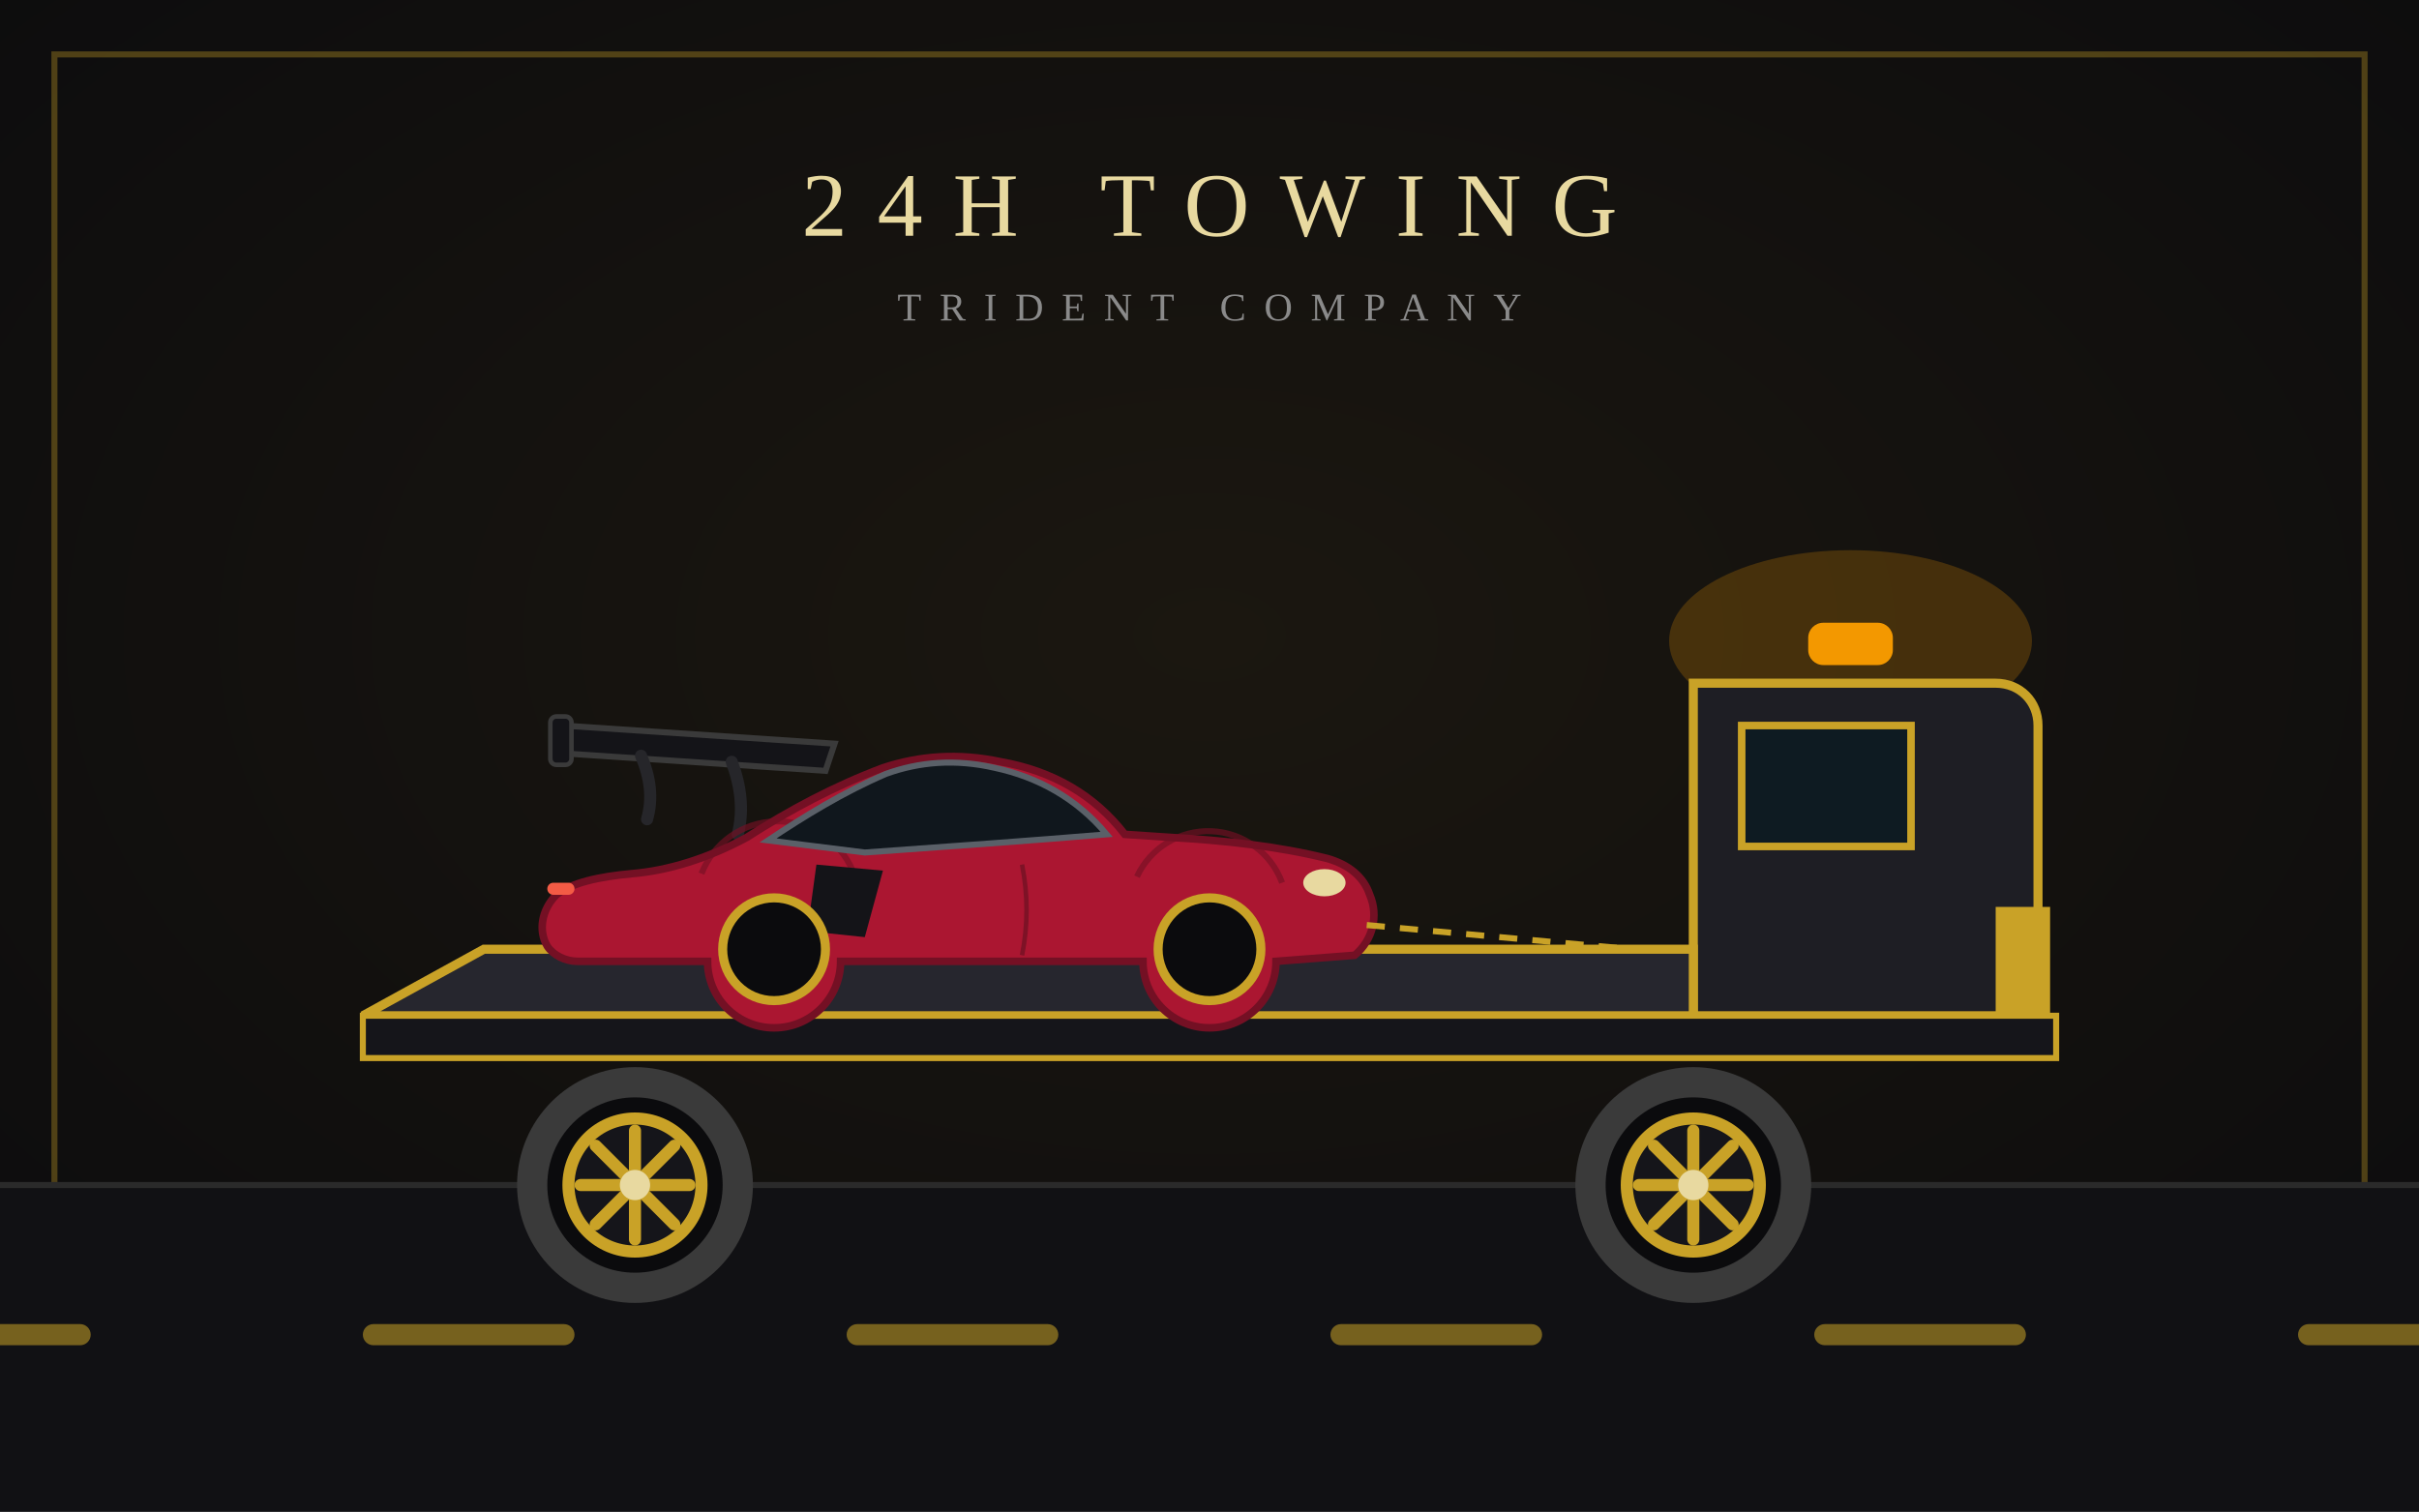
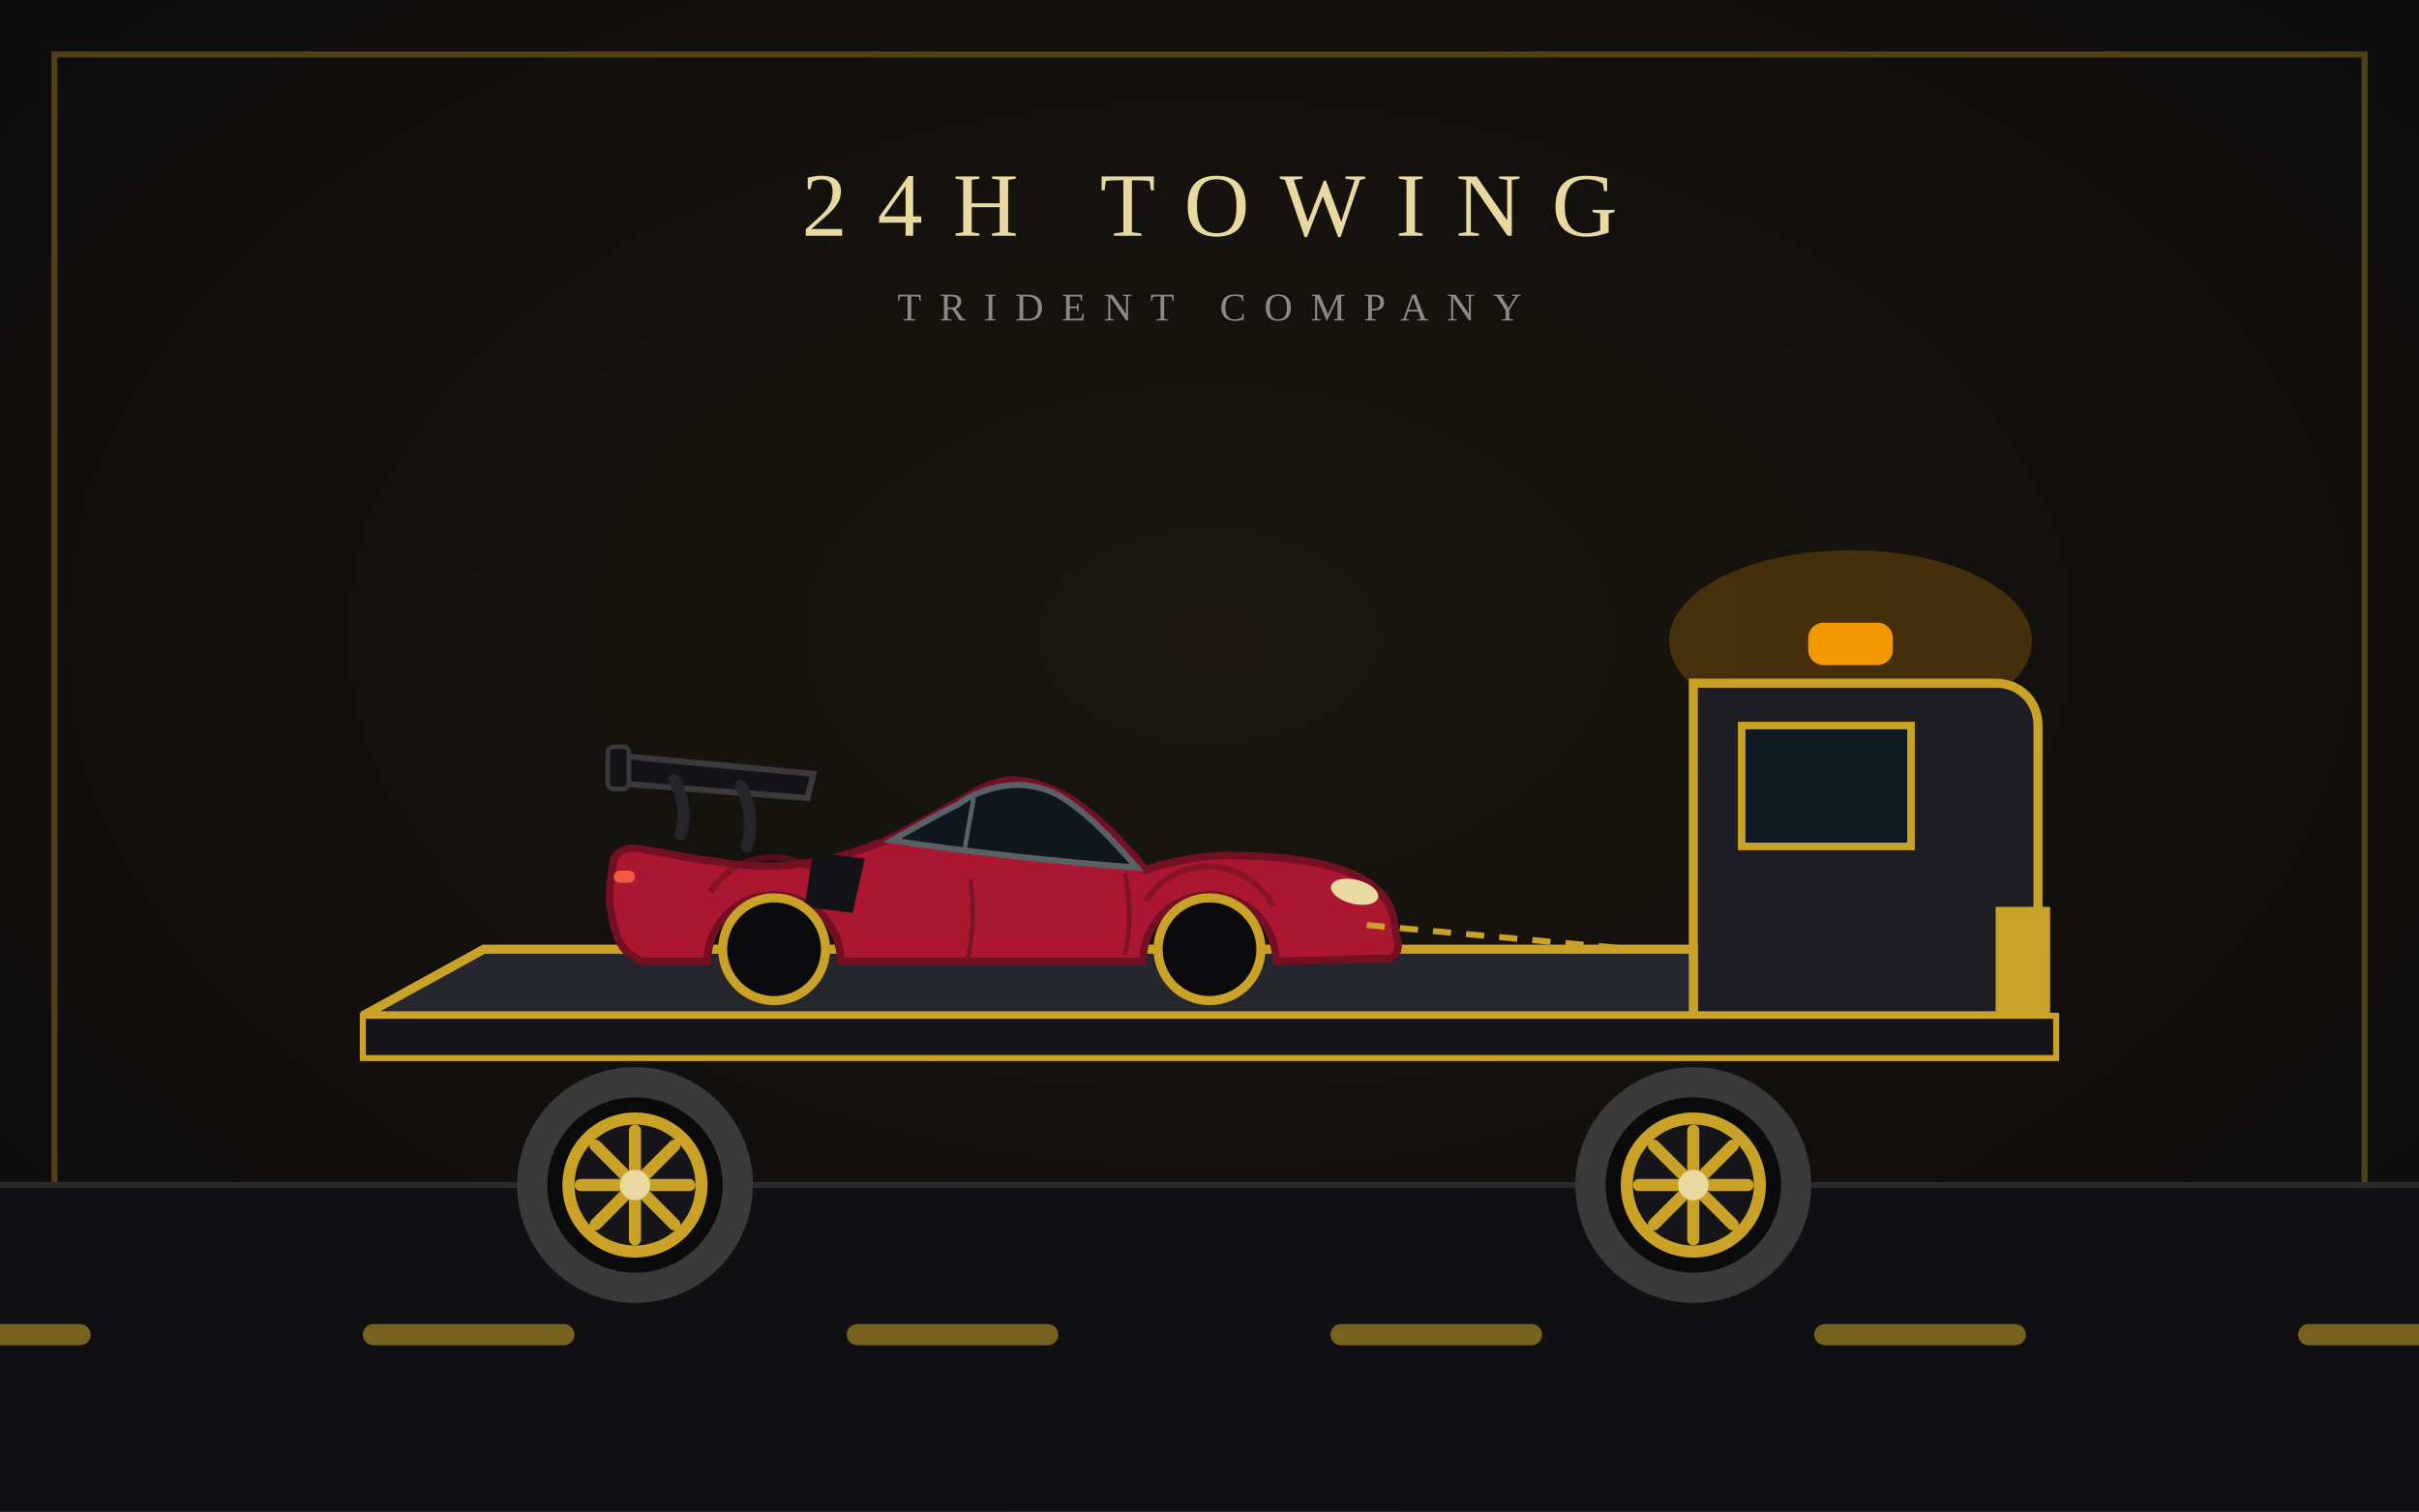
<svg xmlns="http://www.w3.org/2000/svg" viewBox="0 0 800 500" font-family="Georgia, 'Times New Roman', serif">
  <style>
    .wheel{animation:spin .8s linear infinite;transform-box:fill-box;transform-origin:center}
    @keyframes spin{to{transform:rotate(360deg)}}
    .dashes{animation:dash 1.1s linear infinite}
    @keyframes dash{to{transform:translateX(-160px)}}
    .streak{animation:streak 1.6s linear infinite;opacity:0}
    .streak.s2{animation-delay:.5s}
    .streak.s3{animation-delay:1s}
    @keyframes streak{0%{transform:translateX(260px);opacity:0}15%{opacity:.85}85%{opacity:.85}100%{transform:translateX(-560px);opacity:0}}
    .beacon{animation:blink .7s steps(2,jump-none) infinite}
    @keyframes blink{50%{opacity:.15}}
    .glow{animation:glowp .7s steps(2,jump-none) infinite}
    @keyframes glowp{50%{opacity:0}}
    .bob{animation:bob 1.4s ease-in-out infinite}
    @keyframes bob{50%{transform:translateY(2.5px)}}
    @media (prefers-reduced-motion:reduce){*{animation:none!important}}
  </style>
  <rect width="800" height="500" fill="#0B0B0D" />
  <radialGradient id="bg" cx="50%" cy="42%" r="75%">
    <stop offset="0" stop-color="#1B1710" />
    <stop offset="1" stop-color="#0B0B0D" />
  </radialGradient>
  <rect width="800" height="500" fill="url(#bg)" />
  <rect x="18" y="18" width="764" height="464" fill="none" stroke="#C9A227" stroke-opacity=".35" stroke-width="2" />
  <g stroke-linecap="round">
    <line class="streak" x1="120" y1="120" x2="330" y2="120" stroke="#21D4FD" stroke-width="3" opacity=".8" />
    <line class="streak s2" x1="380" y1="165" x2="560" y2="165" stroke="#C24BF5" stroke-width="2.5" />
    <line class="streak s3" x1="200" y1="90" x2="360" y2="90" stroke="#E8D9A0" stroke-width="2" />
  </g>
  <rect x="0" y="392" width="800" height="108" fill="#111114" />
  <line x1="0" y1="392" x2="800" y2="392" stroke="#2A2A2A" stroke-width="2" />
  <g class="dashes">
    <g fill="#C9A227" opacity=".55">
      <rect x="-40" y="438" width="70" height="7" rx="3.5" />
      <rect x="120" y="438" width="70" height="7" rx="3.5" />
      <rect x="280" y="438" width="70" height="7" rx="3.5" />
      <rect x="440" y="438" width="70" height="7" rx="3.5" />
      <rect x="600" y="438" width="70" height="7" rx="3.5" />
      <rect x="760" y="438" width="70" height="7" rx="3.5" />
      <rect x="920" y="438" width="70" height="7" rx="3.5" />
    </g>
  </g>
  <g class="bob">
    <ellipse class="glow" cx="612" cy="212" rx="60" ry="30" fill="#F39800" opacity=".22" />
    <rect class="beacon" x="598" y="206" width="28" height="14" rx="5" fill="#F39800" />
    <path d="M560 226h100c8 0 14 6 14 14v96H560z" fill="#1E1E24" stroke="#C9A227" stroke-width="3" />
    <path d="M576 240h56v40h-56z" fill="#0E1B22" stroke="#C9A227" stroke-width="2.5" />
    <rect x="660" y="300" width="18" height="36" fill="#C9A227" />
    <path d="M120 336l40-22h400v22z" fill="#26262E" stroke="#C9A227" stroke-width="3" />
    <rect x="120" y="336" width="560" height="14" fill="#15151A" stroke="#C9A227" stroke-width="2" />
    <g transform="translate(638 0) scale(-1 1)">
-       <path d="M362 246 L452 240 L455 249 L365 255 Z" fill="#141418" stroke="#3A3A3A" stroke-width="2" />
-       <rect x="449" y="237" width="7" height="16" rx="2" fill="#141418" stroke="#3A3A3A" stroke-width="1.5" />
-       <path d="M396 252 C393 260 392 268 394 276 M426 250 C423 257 422 264 424 271" fill="none" stroke="#26262A" stroke-width="4" stroke-linecap="round" />
-       <path d="M190 316                C184 311 182 303 185 296                C187 290 192 286 199 284                C215 280 233 278 251 277                L266 276                C276 263 290 255 307 252                C321 249 334 250 346 254                C362 260 377 268 391 277                C404 284 417 288 429 289                C440 290 449 292 454 296                C459 301 460 308 457 313                C455 316 451 318 447 318                L404 318 A 22 22 0 0 1 360 318                L260 318 A 22 22 0 0 1 216 318 Z" fill="#AB1631" stroke="#741024" stroke-width="2.5" />
-       <path d="M214 292 A 26 26 0 0 1 262 290 M356 288 A 27 27 0 0 1 406 289" fill="none" stroke="#741024" stroke-width="2" opacity=".65" />
-       <path d="M272 276 C282 264 295 257 309 254 C322 251 334 252 345 256 C359 262 372 270 384 278 L352 282 C324 280 296 278 272 276 Z" fill="#10171D" stroke="#5A6068" stroke-width="2" />
-       <path d="M346 288 L368 286 L371 308 L352 310 Z" fill="#141418" />
-       <path d="M300 286 C298 296 298 306 300 316" fill="none" stroke="#7E1226" stroke-width="1.5" />
-       <ellipse cx="200" cy="292" rx="7" ry="4.5" fill="#E8D9A0" />
-       <rect x="448" y="292" width="9" height="4" rx="2" fill="#F35B45" />
+       <path d="M369 256 L433 250 L435 259 L371 264 Z" fill="#141418" stroke="#3A3A3A" stroke-width="2" />
+       <rect x="430" y="247" width="7" height="14" rx="2" fill="#141418" stroke="#3A3A3A" stroke-width="1.5" />
+       <path d="M393 260 C390 266 389 273 391 280 M415 258 C412 264 411 270 413 276" fill="none" stroke="#26262A" stroke-width="4" stroke-linecap="round" />
+       <path d="M178 317                C176 316 175 313 176 311                L177 304                C178 300 180 296 183 294                C187 290 193 288 200 286                C209 284 220 283 232 283                C241 283 250 285 257 287                L259 288                C267 278 276 269 286 263                C292 260 298 258 304 258                C310 259 315 261 319 264                C328 269 337 274 345 278                C353 281 361 284 368 285                C379 287 390 287 401 285                C410 284 419 282 425 281                C430 280 433 281 435 284                C436 290 437 296 436 301                C435 308 433 314 429 316                L426 318                L404 318 A 22 22 0 0 0 360 318                L260 318 A 22 22 0 0 0 216 318 Z" fill="#AB1631" stroke="#741024" stroke-width="2.5" />
+       <path d="M217 300 A 24 24 0 0 1 259 298 M361 297 A 24 24 0 0 1 403 295" fill="none" stroke="#741024" stroke-width="2" opacity=".65" />
+       <path d="M262 287 C270 278 278 269 288 263 C294 260 300 259 306 260 C312 261 317 263 321 266 C329 270 336 274 343 278 C317 282 288 285 262 287 Z" fill="#10171D" stroke="#5A6068" stroke-width="2" />
+       <line x1="316" y1="264" x2="319" y2="281" stroke="#5A6068" stroke-width="1.5" />
+       <path d="M352 284 L369 282 L372 300 L356 302 Z" fill="#141418" />
+       <path d="M266 289 C264 298 264 308 266 316 M317 291 C316 300 316 309 318 317" fill="none" stroke="#7E1226" stroke-width="1.5" />
+       <ellipse cx="190" cy="295" rx="8" ry="4" fill="#E8D9A0" transform="rotate(-14 190 295)" />
+       <rect x="428" y="288" width="7" height="4" rx="2" fill="#F35B45" />
      <circle cx="238" cy="314" r="17" fill="#0B0B0D" stroke="#C9A227" stroke-width="3" />
      <circle cx="382" cy="314" r="17" fill="#0B0B0D" stroke="#C9A227" stroke-width="3" />
    </g>
    <path d="M452 306l88 8" stroke="#C9A227" stroke-width="2" stroke-dasharray="6 5" />
  </g>
  <g>
    <circle cx="560" cy="392" r="34" fill="#0B0B0D" stroke="#3A3A3A" stroke-width="10" />
    <g class="wheel" stroke="#C9A227" stroke-width="4" stroke-linecap="round">
      <circle cx="560" cy="392" r="22" fill="#15151A" />
      <line x1="560" y1="374" x2="560" y2="410" />
      <line x1="542" y1="392" x2="578" y2="392" />
      <line x1="547" y1="379" x2="573" y2="405" />
      <line x1="573" y1="379" x2="547" y2="405" />
    </g>
    <circle cx="560" cy="392" r="5" fill="#E8D9A0" />
  </g>
  <g>
    <circle cx="210" cy="392" r="34" fill="#0B0B0D" stroke="#3A3A3A" stroke-width="10" />
    <g class="wheel" stroke="#C9A227" stroke-width="4" stroke-linecap="round">
      <circle cx="210" cy="392" r="22" fill="#15151A" />
      <line x1="210" y1="374" x2="210" y2="410" />
      <line x1="192" y1="392" x2="228" y2="392" />
      <line x1="197" y1="379" x2="223" y2="405" />
      <line x1="223" y1="379" x2="197" y2="405" />
    </g>
    <circle cx="210" cy="392" r="5" fill="#E8D9A0" />
  </g>
  <text x="400" y="78" text-anchor="middle" fill="#E8D9A0" font-size="30" letter-spacing="10">24H TOWING</text>
  <text x="400" y="106" text-anchor="middle" fill="#8A8A8A" font-size="13" letter-spacing="6">TRIDENT COMPANY</text>
</svg>
